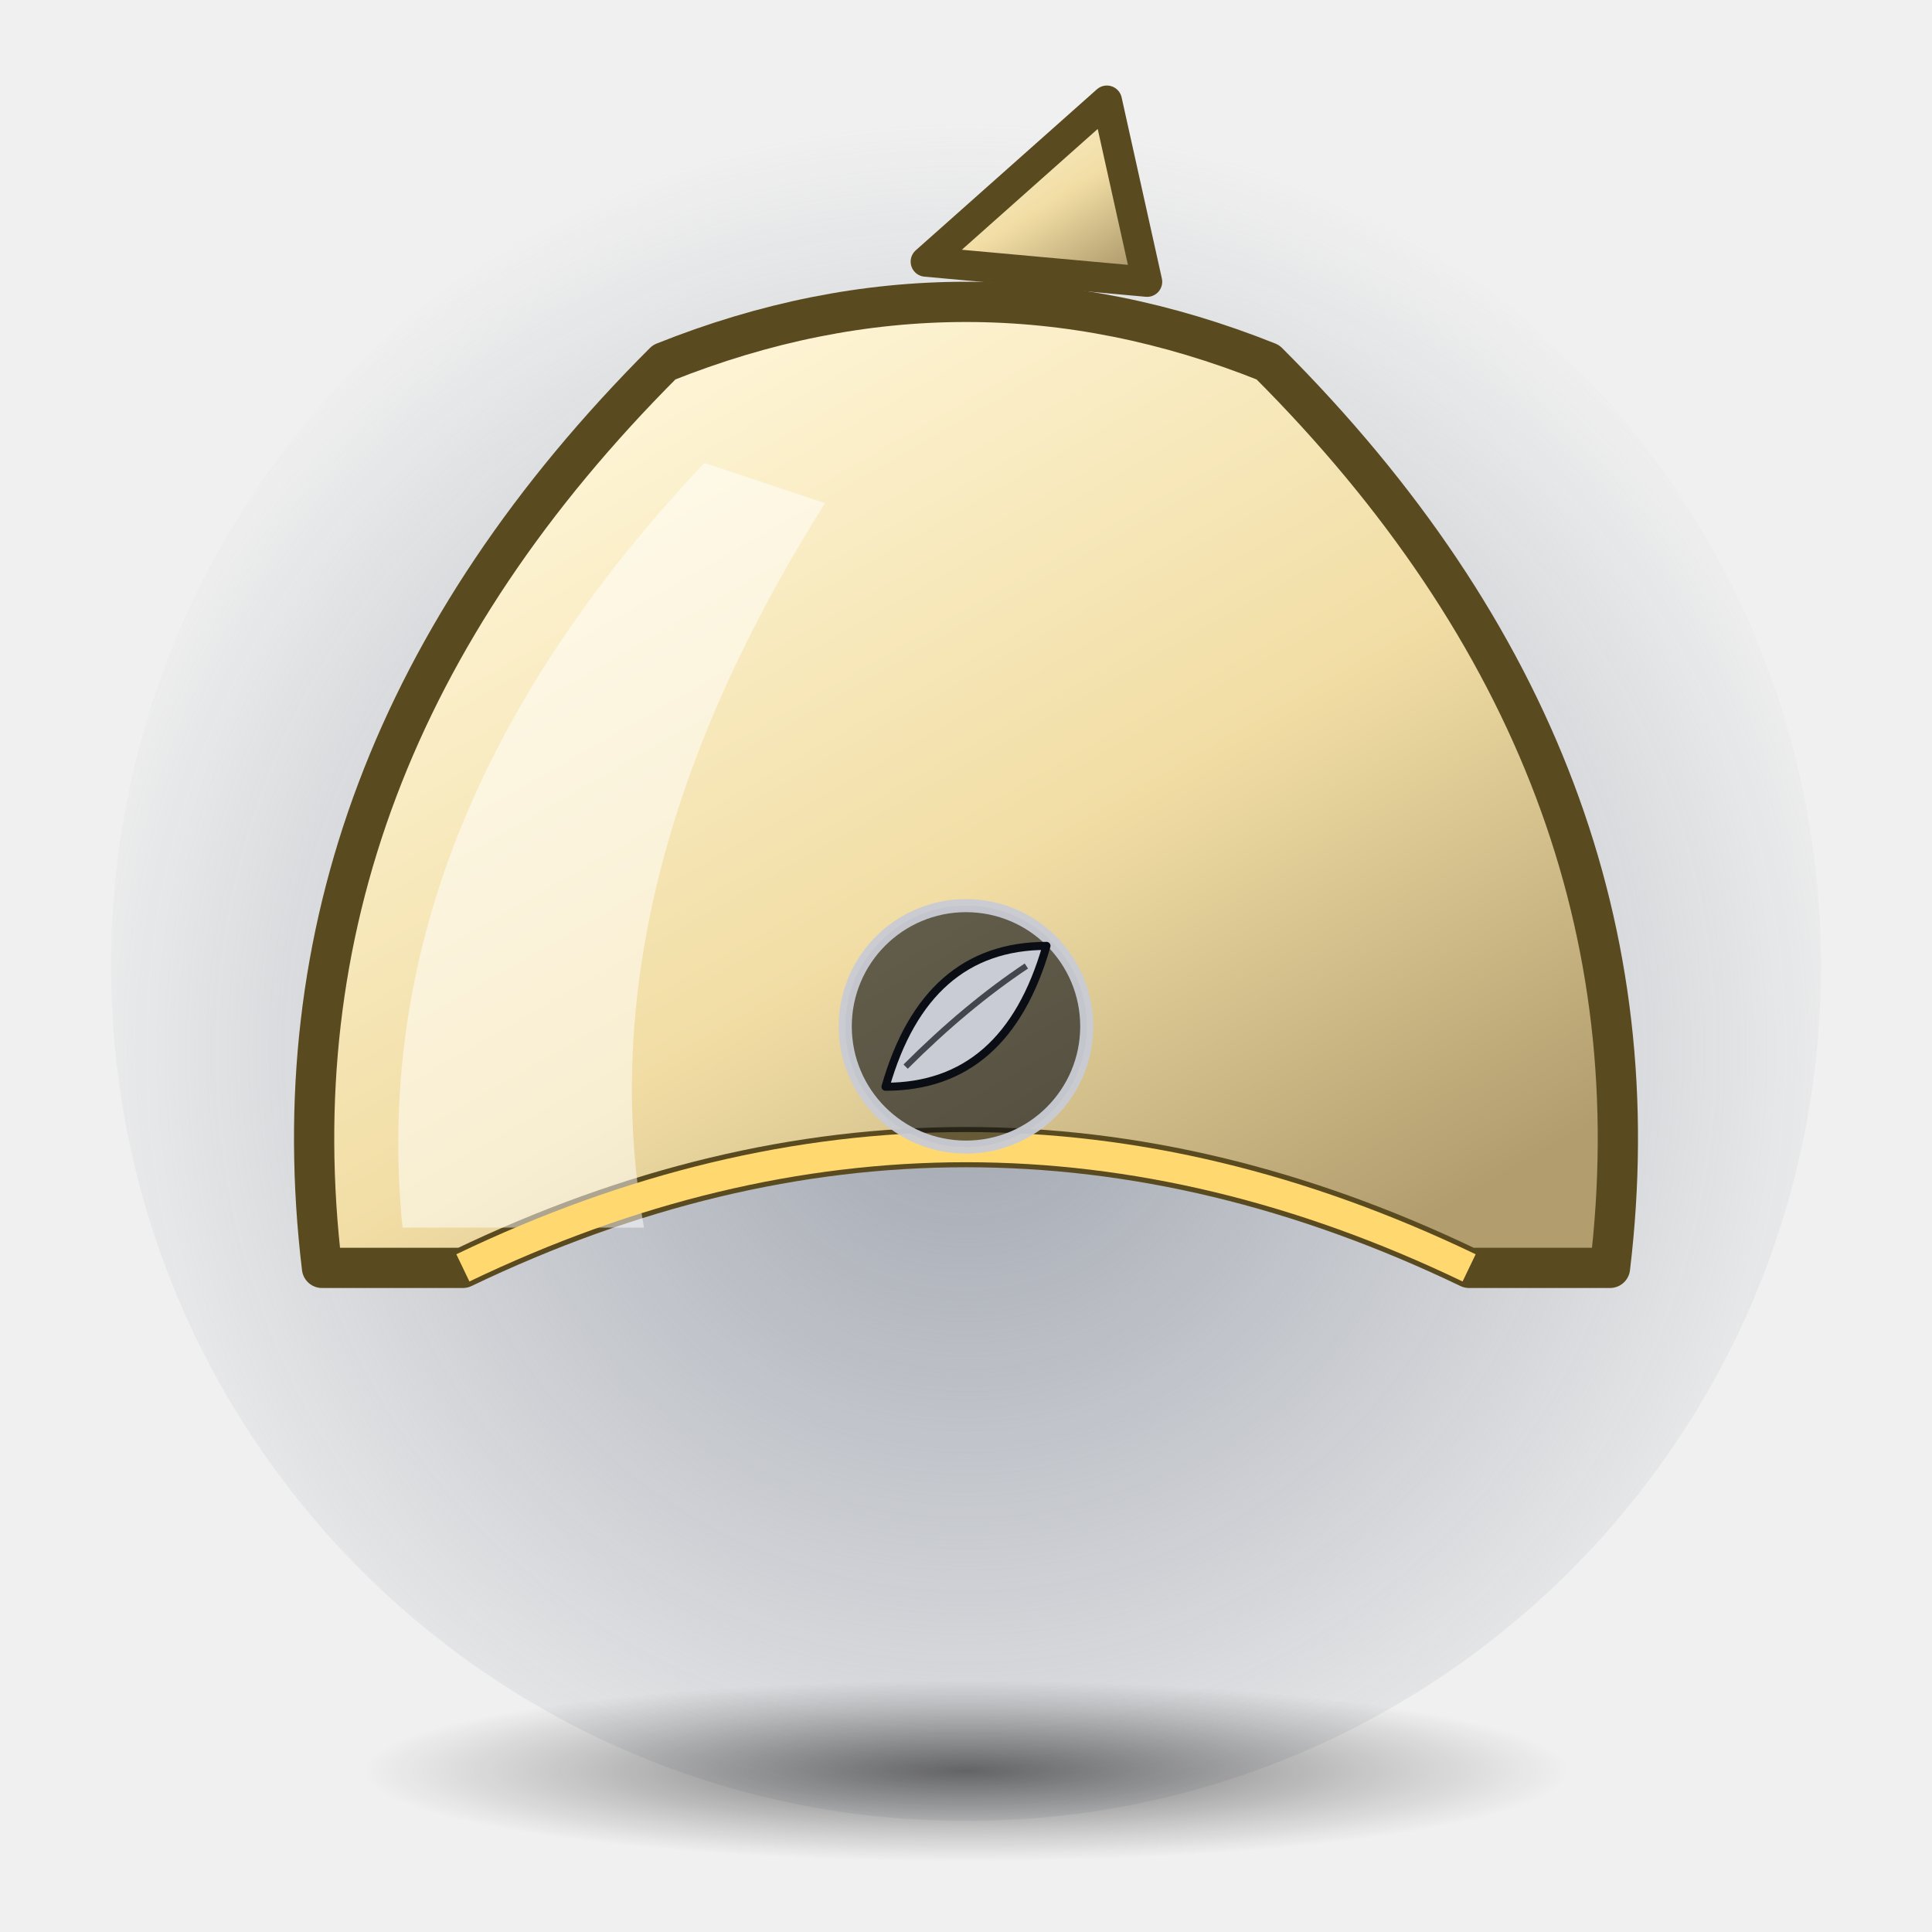
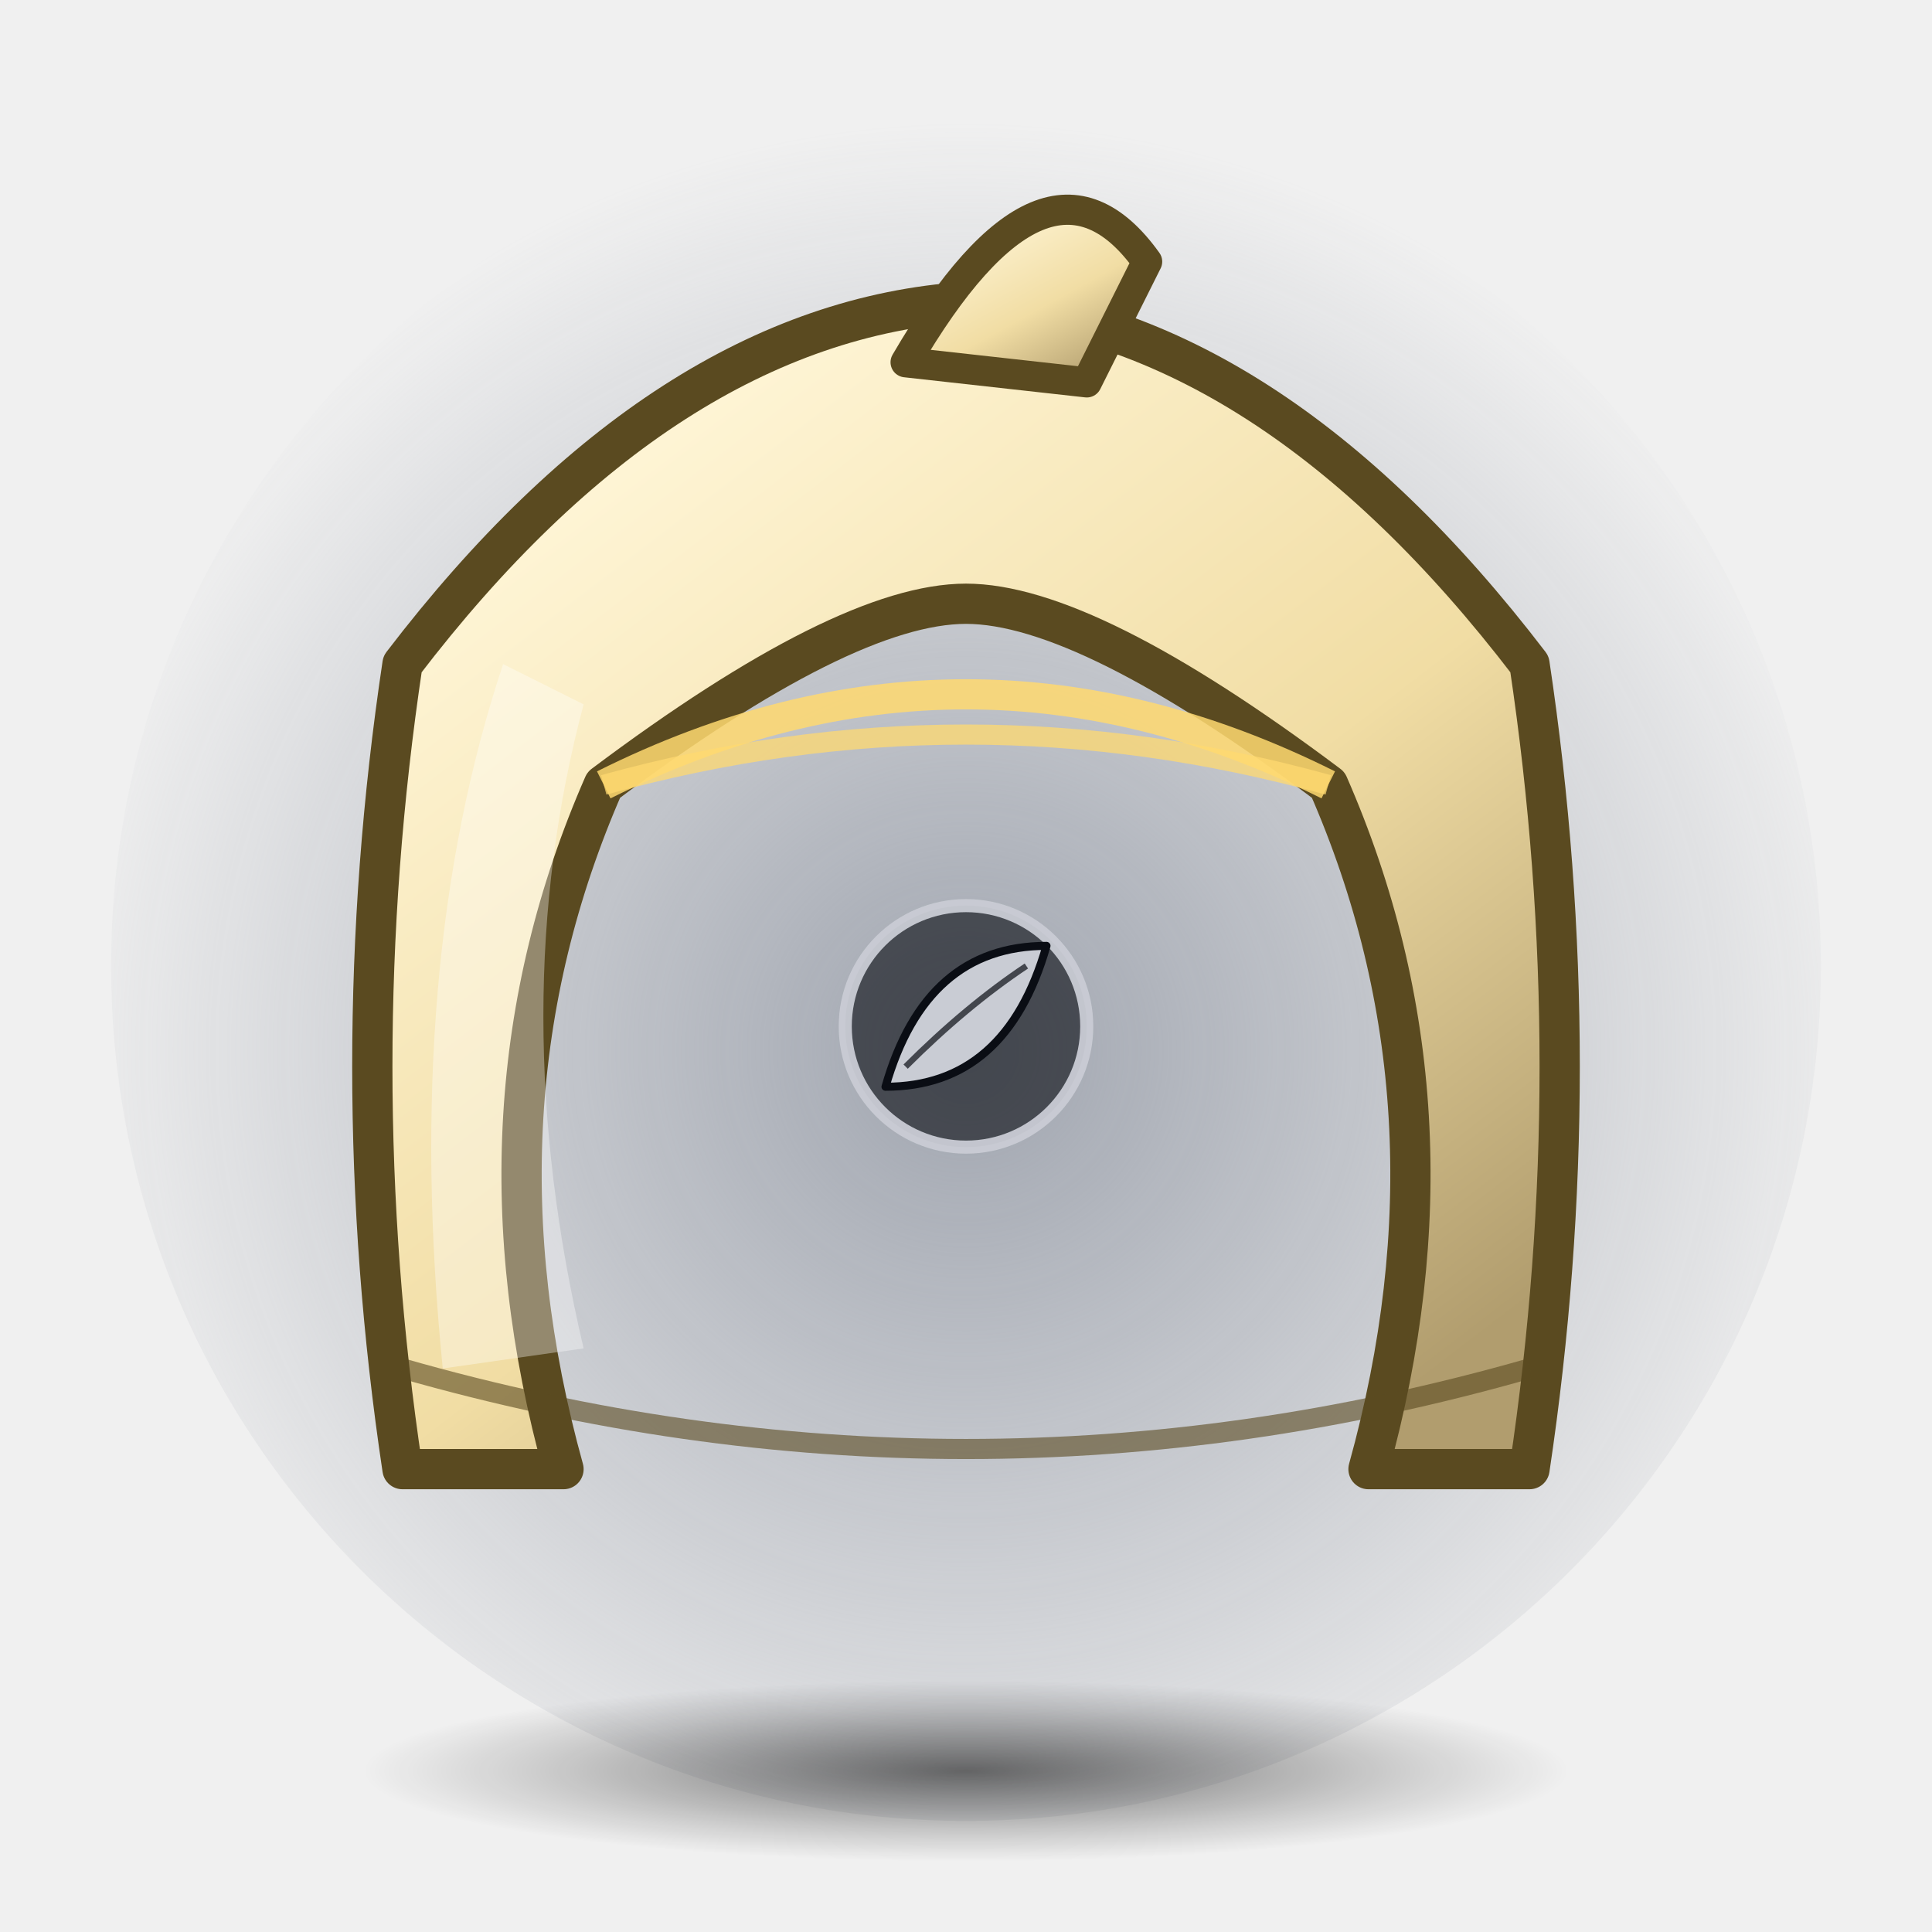
<svg xmlns="http://www.w3.org/2000/svg" viewBox="0 0 192 192" width="192" height="192" shape-rendering="geometricPrecision">
  <defs>
    <filter id="gk-shadow-soft" x="-30%" y="-30%" width="160%" height="160%">
      <feGaussianBlur in="SourceAlpha" stdDeviation="3" />
      <feOffset dx="0" dy="3" result="b" />
      <feComponentTransfer>
        <feFuncA type="linear" slope="0.55" />
      </feComponentTransfer>
      <feMerge>
        <feMergeNode />
        <feMergeNode in="SourceGraphic" />
      </feMerge>
    </filter>
    <filter id="gk-bevel" x="-10%" y="-10%" width="120%" height="120%">
      <feGaussianBlur in="SourceAlpha" stdDeviation="2" result="blur" />
      <feSpecularLighting in="blur" surfaceScale="3" specularConstant="0.6" specularExponent="20" lighting-color="#ffffff" result="spec">
        <feDistantLight azimuth="135" elevation="55" />
      </feSpecularLighting>
      <feComposite in="spec" in2="SourceAlpha" operator="in" result="specMasked" />
      <feComposite in="SourceGraphic" in2="specMasked" operator="arithmetic" k1="0" k2="1" k3="1" k4="0" />
    </filter>
    <linearGradient id="gk-gloss" x1="0" y1="0" x2="0.7" y2="0.9">
      <stop offset="0" stop-color="#FFFFFF" stop-opacity="0.85" />
      <stop offset="0.55" stop-color="#FFFFFF" stop-opacity="0.18" />
      <stop offset="1" stop-color="#FFFFFF" stop-opacity="0" />
    </linearGradient>
    <radialGradient id="gk-contact-shadow" cx="0.5" cy="0.5" r="0.5">
      <stop offset="0" stop-color="#000000" stop-opacity="0.55" />
      <stop offset="0.7" stop-color="#000000" stop-opacity="0.15" />
      <stop offset="1" stop-color="#000000" stop-opacity="0" />
    </radialGradient>
    <linearGradient id="gk-grad-wood" x1="0.2" y1="0.1" x2="0.85" y2="0.95">
      <stop offset="0" stop-color="#C99560" />
      <stop offset="0.55" stop-color="#A06A36" />
      <stop offset="1" stop-color="#6E4621" />
    </linearGradient>
    <radialGradient id="gk-rgrad-wood" cx="0.35" cy="0.25" r="0.85">
      <stop offset="0" stop-color="#C99560" />
      <stop offset="0.55" stop-color="#A06A36" />
      <stop offset="1" stop-color="#6E4621" />
    </radialGradient>
    <linearGradient id="gk-grad-stone" x1="0.2" y1="0.1" x2="0.85" y2="0.95">
      <stop offset="0" stop-color="#C9CCD4" />
      <stop offset="0.55" stop-color="#9298A4" />
      <stop offset="1" stop-color="#5E6471" />
    </linearGradient>
    <radialGradient id="gk-rgrad-stone" cx="0.35" cy="0.25" r="0.85">
      <stop offset="0" stop-color="#C9CCD4" />
      <stop offset="0.55" stop-color="#9298A4" />
      <stop offset="1" stop-color="#5E6471" />
    </radialGradient>
    <linearGradient id="gk-grad-brick" x1="0.2" y1="0.1" x2="0.85" y2="0.95">
      <stop offset="0" stop-color="#CE684D" />
      <stop offset="0.55" stop-color="#9C4231" />
      <stop offset="1" stop-color="#6A2618" />
    </linearGradient>
    <radialGradient id="gk-rgrad-brick" cx="0.35" cy="0.25" r="0.85">
      <stop offset="0" stop-color="#CE684D" />
      <stop offset="0.55" stop-color="#9C4231" />
      <stop offset="1" stop-color="#6A2618" />
    </radialGradient>
    <linearGradient id="gk-grad-thatch" x1="0.2" y1="0.1" x2="0.85" y2="0.95">
      <stop offset="0" stop-color="#E3B563" />
      <stop offset="0.55" stop-color="#B0832F" />
      <stop offset="1" stop-color="#79581B" />
    </linearGradient>
    <radialGradient id="gk-rgrad-thatch" cx="0.35" cy="0.25" r="0.85">
      <stop offset="0" stop-color="#E3B563" />
      <stop offset="0.55" stop-color="#B0832F" />
      <stop offset="1" stop-color="#79581B" />
    </radialGradient>
    <linearGradient id="gk-grad-steel" x1="0.2" y1="0.1" x2="0.85" y2="0.95">
      <stop offset="0" stop-color="#A0B0BE" />
      <stop offset="0.55" stop-color="#6F8190" />
      <stop offset="1" stop-color="#3F4D5A" />
    </linearGradient>
    <radialGradient id="gk-rgrad-steel" cx="0.35" cy="0.25" r="0.85">
      <stop offset="0" stop-color="#A0B0BE" />
      <stop offset="0.55" stop-color="#6F8190" />
      <stop offset="1" stop-color="#3F4D5A" />
    </radialGradient>
    <linearGradient id="gk-grad-iron" x1="0.2" y1="0.1" x2="0.85" y2="0.95">
      <stop offset="0" stop-color="#6B7080" />
      <stop offset="0.55" stop-color="#43485A" />
      <stop offset="1" stop-color="#21253A" />
    </linearGradient>
    <radialGradient id="gk-rgrad-iron" cx="0.35" cy="0.25" r="0.85">
      <stop offset="0" stop-color="#6B7080" />
      <stop offset="0.55" stop-color="#43485A" />
      <stop offset="1" stop-color="#21253A" />
    </radialGradient>
    <linearGradient id="gk-grad-copper" x1="0.2" y1="0.1" x2="0.85" y2="0.95">
      <stop offset="0" stop-color="#E2A172" />
      <stop offset="0.55" stop-color="#B36839" />
      <stop offset="1" stop-color="#7A3F1B" />
    </linearGradient>
    <radialGradient id="gk-rgrad-copper" cx="0.35" cy="0.25" r="0.85">
      <stop offset="0" stop-color="#E2A172" />
      <stop offset="0.55" stop-color="#B36839" />
      <stop offset="1" stop-color="#7A3F1B" />
    </radialGradient>
    <linearGradient id="gk-grad-gold" x1="0.2" y1="0.1" x2="0.85" y2="0.95">
      <stop offset="0" stop-color="#FFD970" />
      <stop offset="0.55" stop-color="#E5AC1F" />
      <stop offset="1" stop-color="#9F7505" />
    </linearGradient>
    <radialGradient id="gk-rgrad-gold" cx="0.35" cy="0.25" r="0.85">
      <stop offset="0" stop-color="#FFD970" />
      <stop offset="0.55" stop-color="#E5AC1F" />
      <stop offset="1" stop-color="#9F7505" />
    </radialGradient>
    <linearGradient id="gk-grad-ruby" x1="0.2" y1="0.1" x2="0.85" y2="0.95">
      <stop offset="0" stop-color="#FF7A8C" />
      <stop offset="0.55" stop-color="#D62E48" />
      <stop offset="1" stop-color="#8C1428" />
    </linearGradient>
    <radialGradient id="gk-rgrad-ruby" cx="0.35" cy="0.25" r="0.85">
      <stop offset="0" stop-color="#FF7A8C" />
      <stop offset="0.55" stop-color="#D62E48" />
      <stop offset="1" stop-color="#8C1428" />
    </radialGradient>
    <linearGradient id="gk-grad-emerald" x1="0.2" y1="0.1" x2="0.85" y2="0.95">
      <stop offset="0" stop-color="#5BDD96" />
      <stop offset="0.55" stop-color="#1FA561" />
      <stop offset="1" stop-color="#0E6C3D" />
    </linearGradient>
    <radialGradient id="gk-rgrad-emerald" cx="0.35" cy="0.25" r="0.85">
      <stop offset="0" stop-color="#5BDD96" />
      <stop offset="0.55" stop-color="#1FA561" />
      <stop offset="1" stop-color="#0E6C3D" />
    </radialGradient>
    <linearGradient id="gk-grad-sapphire" x1="0.2" y1="0.1" x2="0.85" y2="0.95">
      <stop offset="0" stop-color="#5A9EF7" />
      <stop offset="0.55" stop-color="#235FCB" />
      <stop offset="1" stop-color="#103480" />
    </linearGradient>
    <radialGradient id="gk-rgrad-sapphire" cx="0.35" cy="0.25" r="0.85">
      <stop offset="0" stop-color="#5A9EF7" />
      <stop offset="0.55" stop-color="#235FCB" />
      <stop offset="1" stop-color="#103480" />
    </radialGradient>
    <linearGradient id="gk-grad-amethyst" x1="0.2" y1="0.1" x2="0.85" y2="0.95">
      <stop offset="0" stop-color="#B581FF" />
      <stop offset="0.55" stop-color="#7E47D6" />
      <stop offset="1" stop-color="#4C2289" />
    </linearGradient>
    <radialGradient id="gk-rgrad-amethyst" cx="0.35" cy="0.25" r="0.85">
      <stop offset="0" stop-color="#B581FF" />
      <stop offset="0.55" stop-color="#7E47D6" />
      <stop offset="1" stop-color="#4C2289" />
    </radialGradient>
    <linearGradient id="gk-grad-leaf" x1="0.2" y1="0.1" x2="0.85" y2="0.95">
      <stop offset="0" stop-color="#7BD15A" />
      <stop offset="0.55" stop-color="#3D9226" />
      <stop offset="1" stop-color="#1F5712" />
    </linearGradient>
    <radialGradient id="gk-rgrad-leaf" cx="0.35" cy="0.25" r="0.85">
      <stop offset="0" stop-color="#7BD15A" />
      <stop offset="0.55" stop-color="#3D9226" />
      <stop offset="1" stop-color="#1F5712" />
    </radialGradient>
    <linearGradient id="gk-grad-sky" x1="0.2" y1="0.1" x2="0.85" y2="0.95">
      <stop offset="0" stop-color="#A8D9FF" />
      <stop offset="0.55" stop-color="#5FA8E8" />
      <stop offset="1" stop-color="#2C6BB0" />
    </linearGradient>
    <radialGradient id="gk-rgrad-sky" cx="0.35" cy="0.25" r="0.85">
      <stop offset="0" stop-color="#A8D9FF" />
      <stop offset="0.55" stop-color="#5FA8E8" />
      <stop offset="1" stop-color="#2C6BB0" />
    </radialGradient>
    <linearGradient id="gk-grad-dark" x1="0.2" y1="0.1" x2="0.85" y2="0.95">
      <stop offset="0" stop-color="#3A4250" />
      <stop offset="0.55" stop-color="#222937" />
      <stop offset="1" stop-color="#10141C" />
    </linearGradient>
    <radialGradient id="gk-rgrad-dark" cx="0.35" cy="0.25" r="0.85">
      <stop offset="0" stop-color="#3A4250" />
      <stop offset="0.55" stop-color="#222937" />
      <stop offset="1" stop-color="#10141C" />
    </radialGradient>
    <linearGradient id="gk-grad-cream" x1="0.2" y1="0.1" x2="0.85" y2="0.95">
      <stop offset="0" stop-color="#FFF6D8" />
      <stop offset="0.55" stop-color="#F1DDA4" />
      <stop offset="1" stop-color="#B19D6E" />
    </linearGradient>
    <radialGradient id="gk-rgrad-cream" cx="0.35" cy="0.25" r="0.85">
      <stop offset="0" stop-color="#FFF6D8" />
      <stop offset="0.55" stop-color="#F1DDA4" />
      <stop offset="1" stop-color="#B19D6E" />
    </radialGradient>
    <radialGradient id="gk-rarity-common" cx="0.5" cy="0.55" r="0.55">
      <stop offset="0" stop-color="#9298A4" stop-opacity="0.85" />
      <stop offset="0.6" stop-color="#9298A4" stop-opacity="0.35" />
      <stop offset="1" stop-color="#9298A4" stop-opacity="0" />
    </radialGradient>
    <radialGradient id="gk-rarity-uncommon" cx="0.5" cy="0.55" r="0.55">
      <stop offset="0" stop-color="#3D9226" stop-opacity="0.85" />
      <stop offset="0.6" stop-color="#3D9226" stop-opacity="0.35" />
      <stop offset="1" stop-color="#3D9226" stop-opacity="0" />
    </radialGradient>
    <radialGradient id="gk-rarity-rare" cx="0.5" cy="0.55" r="0.55">
      <stop offset="0" stop-color="#235FCB" stop-opacity="0.85" />
      <stop offset="0.6" stop-color="#235FCB" stop-opacity="0.35" />
      <stop offset="1" stop-color="#235FCB" stop-opacity="0" />
    </radialGradient>
    <radialGradient id="gk-rarity-epic" cx="0.5" cy="0.55" r="0.55">
      <stop offset="0" stop-color="#7E47D6" stop-opacity="0.85" />
      <stop offset="0.6" stop-color="#7E47D6" stop-opacity="0.35" />
      <stop offset="1" stop-color="#7E47D6" stop-opacity="0" />
    </radialGradient>
    <radialGradient id="gk-rarity-legendary" cx="0.5" cy="0.55" r="0.55">
      <stop offset="0" stop-color="#E5AC1F" stop-opacity="0.85" />
      <stop offset="0.6" stop-color="#E5AC1F" stop-opacity="0.35" />
      <stop offset="1" stop-color="#E5AC1F" stop-opacity="0" />
    </radialGradient>
    <radialGradient id="gk-rarity-mythic" cx="0.5" cy="0.55" r="0.55">
      <stop offset="0" stop-color="#D62E48" stop-opacity="0.85" />
      <stop offset="0.6" stop-color="#D62E48" stop-opacity="0.35" />
      <stop offset="1" stop-color="#D62E48" stop-opacity="0" />
    </radialGradient>
  </defs>
  <ellipse cx="96" cy="96" rx="84.96" ry="84.96" fill="url(#gk-rarity-common)" />
  <ellipse cx="96" cy="176" rx="60" ry="9" fill="url(#gk-contact-shadow)" />
-   <path d="M 32 126          Q 26 76 66 36          Q 96 24 126 36          Q 166 76 160 126          L 146 126          Q 96 102 46 126 Z" fill="url(#gk-grad-cream)" stroke="#5A4A20" stroke-width="4" stroke-linejoin="round" />
-   <path d="M 40 122 Q 36 82 70 46 L 82 50 Q 58 88 64 122 Z" fill="#FFFFFF" opacity="0.5" />
-   <path d="M 92 26 L 110 10 L 114 28 Z" fill="url(#gk-grad-cream)" stroke="#5A4A20" stroke-width="3" stroke-linejoin="round" />
-   <path d="M 46 126 Q 96 102 146 126" fill="none" stroke="#FFD970" stroke-width="3" />
+   <path d="M 40 146          Q 34 106 40 66          Q 66 32 96 30          Q 126 32 152 66          Q 158 106 152 146          L 136 146          Q 146 110 132 78          Q 108 60 96 60          Q 84 60 60 78          Q 46 110 56 146 Z" fill="url(#gk-grad-cream)" stroke="#5A4A20" stroke-width="4" stroke-linejoin="round" />
+   <path d="M 60 78          Q 96 60 132 78" fill="none" stroke="#FFD970" stroke-width="3" opacity="0.85" />
+   <path d="M 40 136 Q 96 152 152 136" fill="none" stroke="#5A4A20" stroke-width="2" opacity="0.6" />
+   <path d="M 44 136          Q 40 96 50 66          L 58 70          Q 50 100 58 134 Z" fill="#FFFFFF" opacity="0.35" />
+   <path d="M 90 36 Q 104 12 114 26 L 108 38 Z" fill="url(#gk-grad-cream)" stroke="#5A4A20" stroke-width="3" stroke-linejoin="round" />
+   <path d="M 60 78 Q 96 68 132 78" fill="none" stroke="#FFD970" stroke-width="2" opacity="0.75" />
  <circle cx="96" cy="102" r="12" fill="#0A0D14" opacity="0.62" />
  <circle cx="96" cy="102" r="12" fill="none" stroke="#C9CCD4" stroke-width="1.3" opacity="0.95" />
  <path d="M 88 108 Q 92 94 104 94 Q 100 108 88 108 Z" fill="#C9CCD4" stroke="#0A0D14" stroke-width="0.8" stroke-linejoin="round" />
  <path d="M 90 106 Q 96 100 102 96" fill="none" stroke="#0A0D14" stroke-width="0.6" opacity="0.7" />
</svg>
